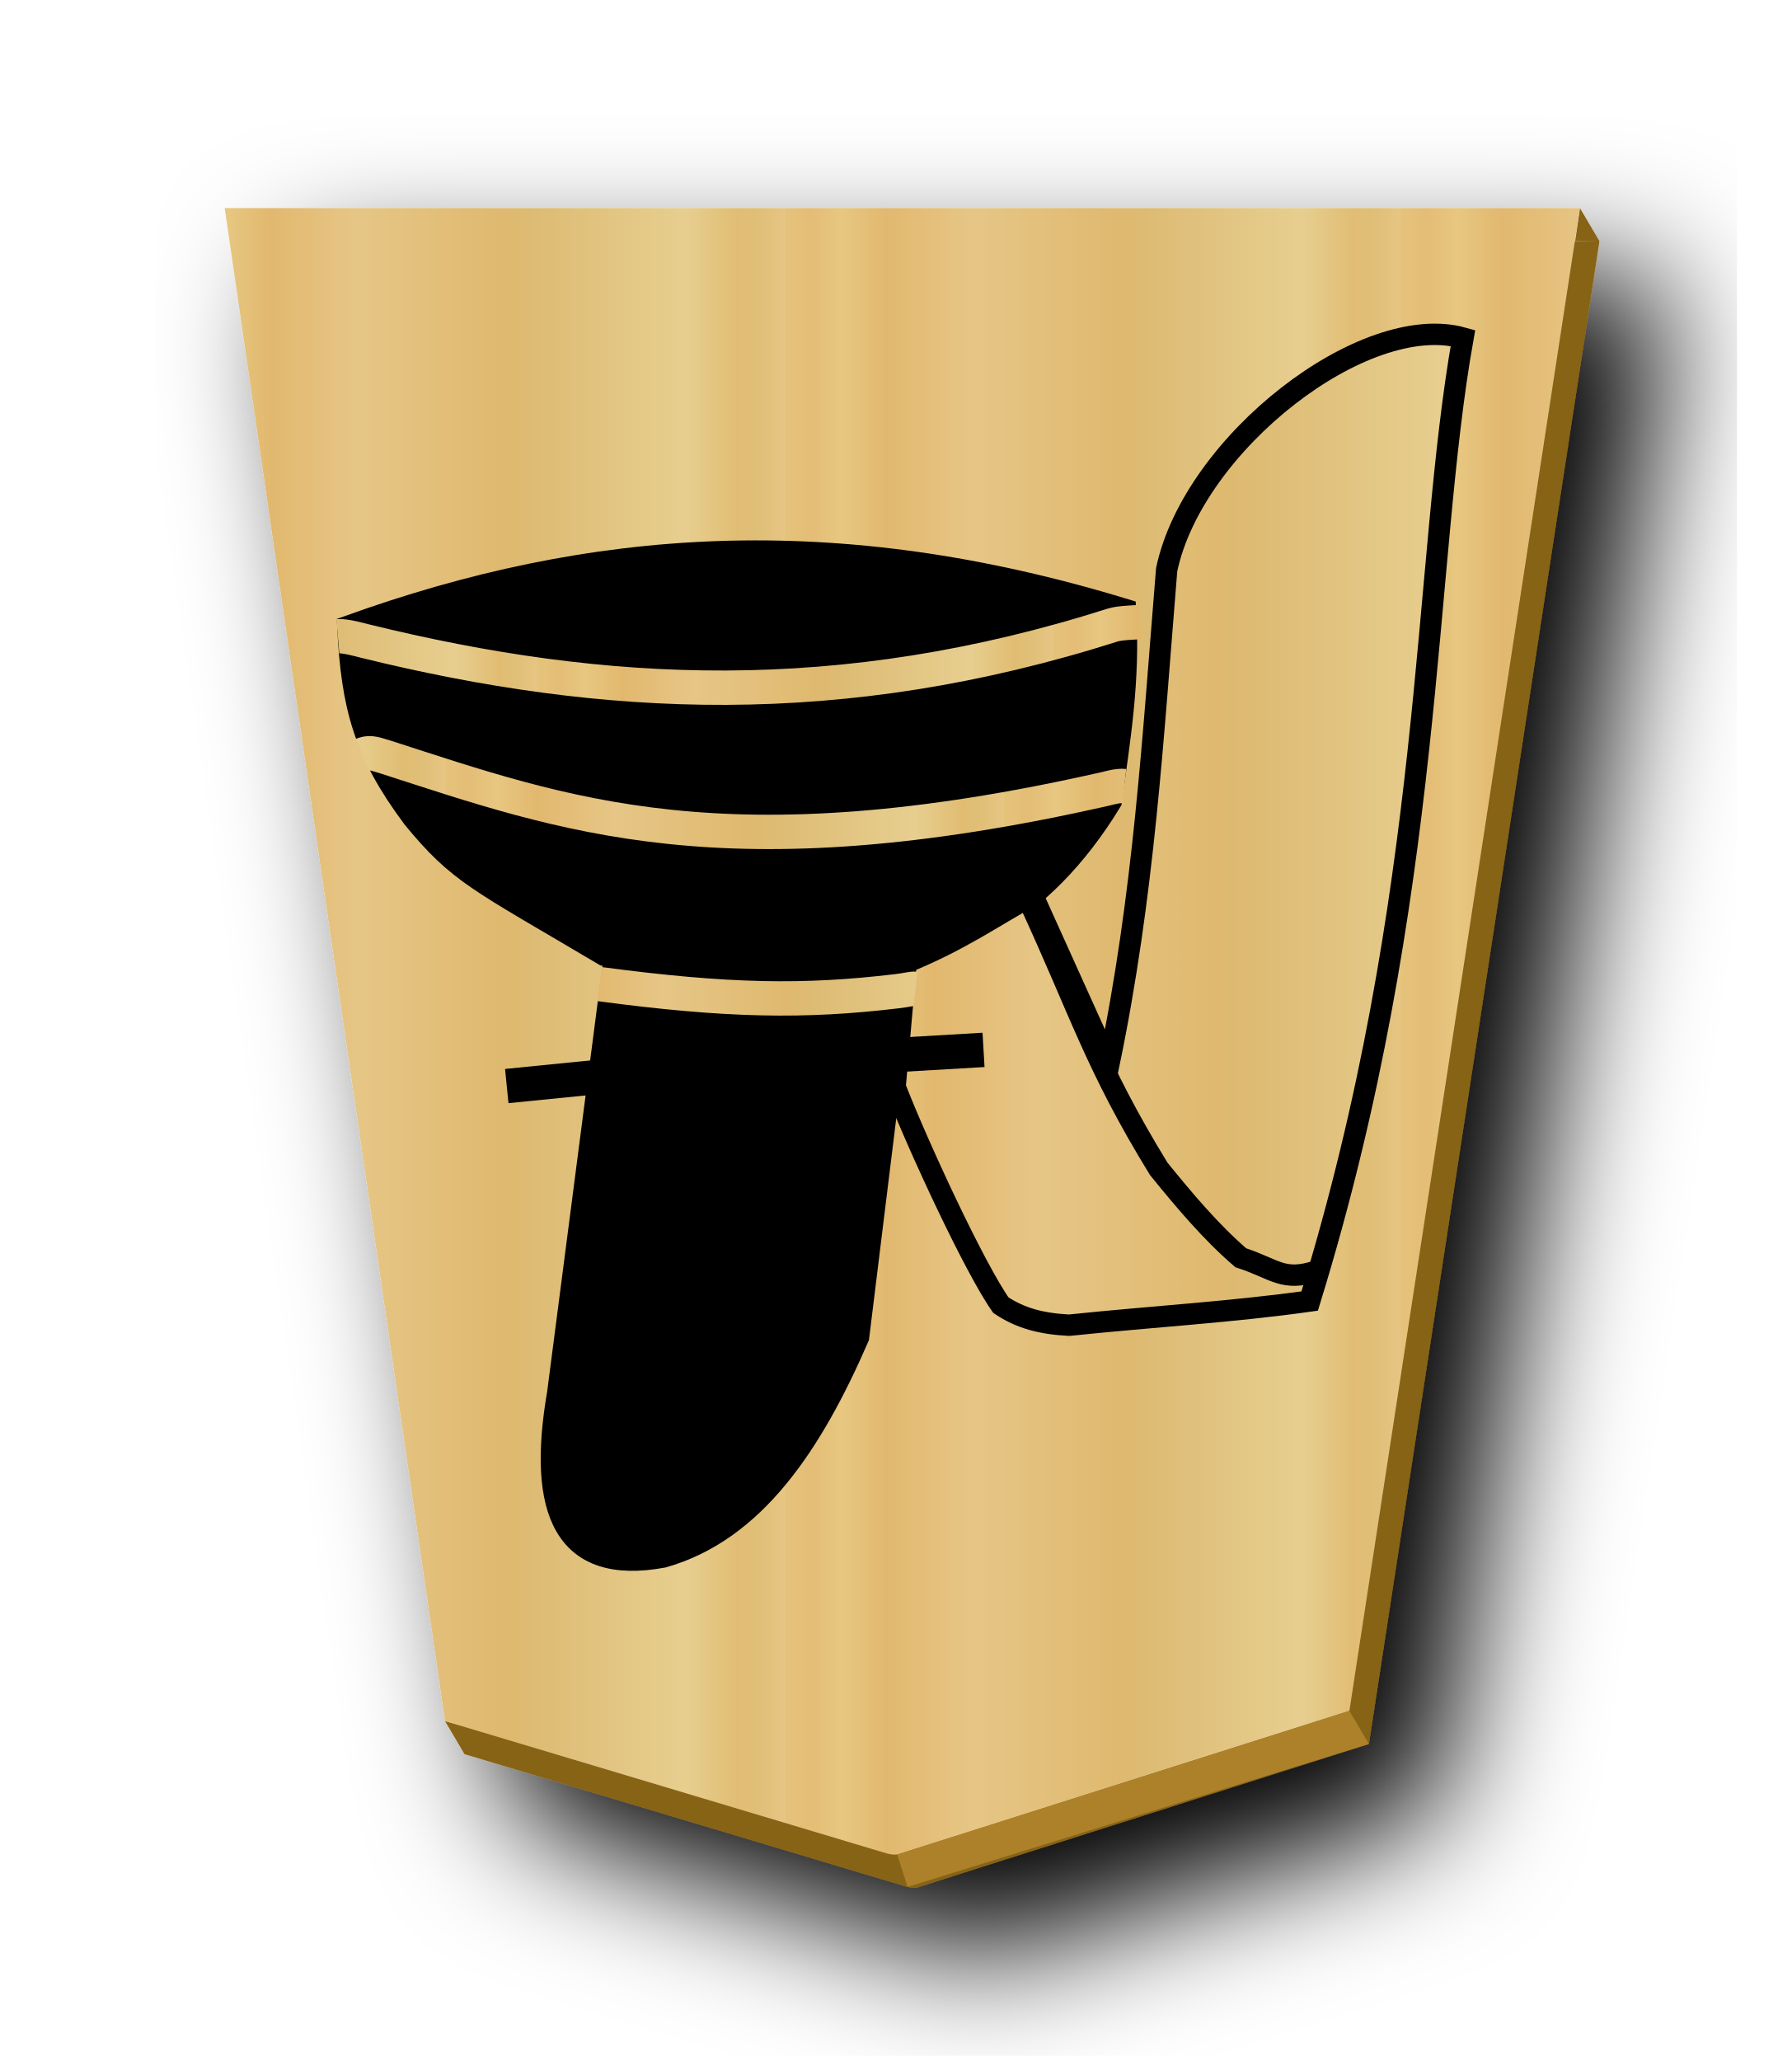
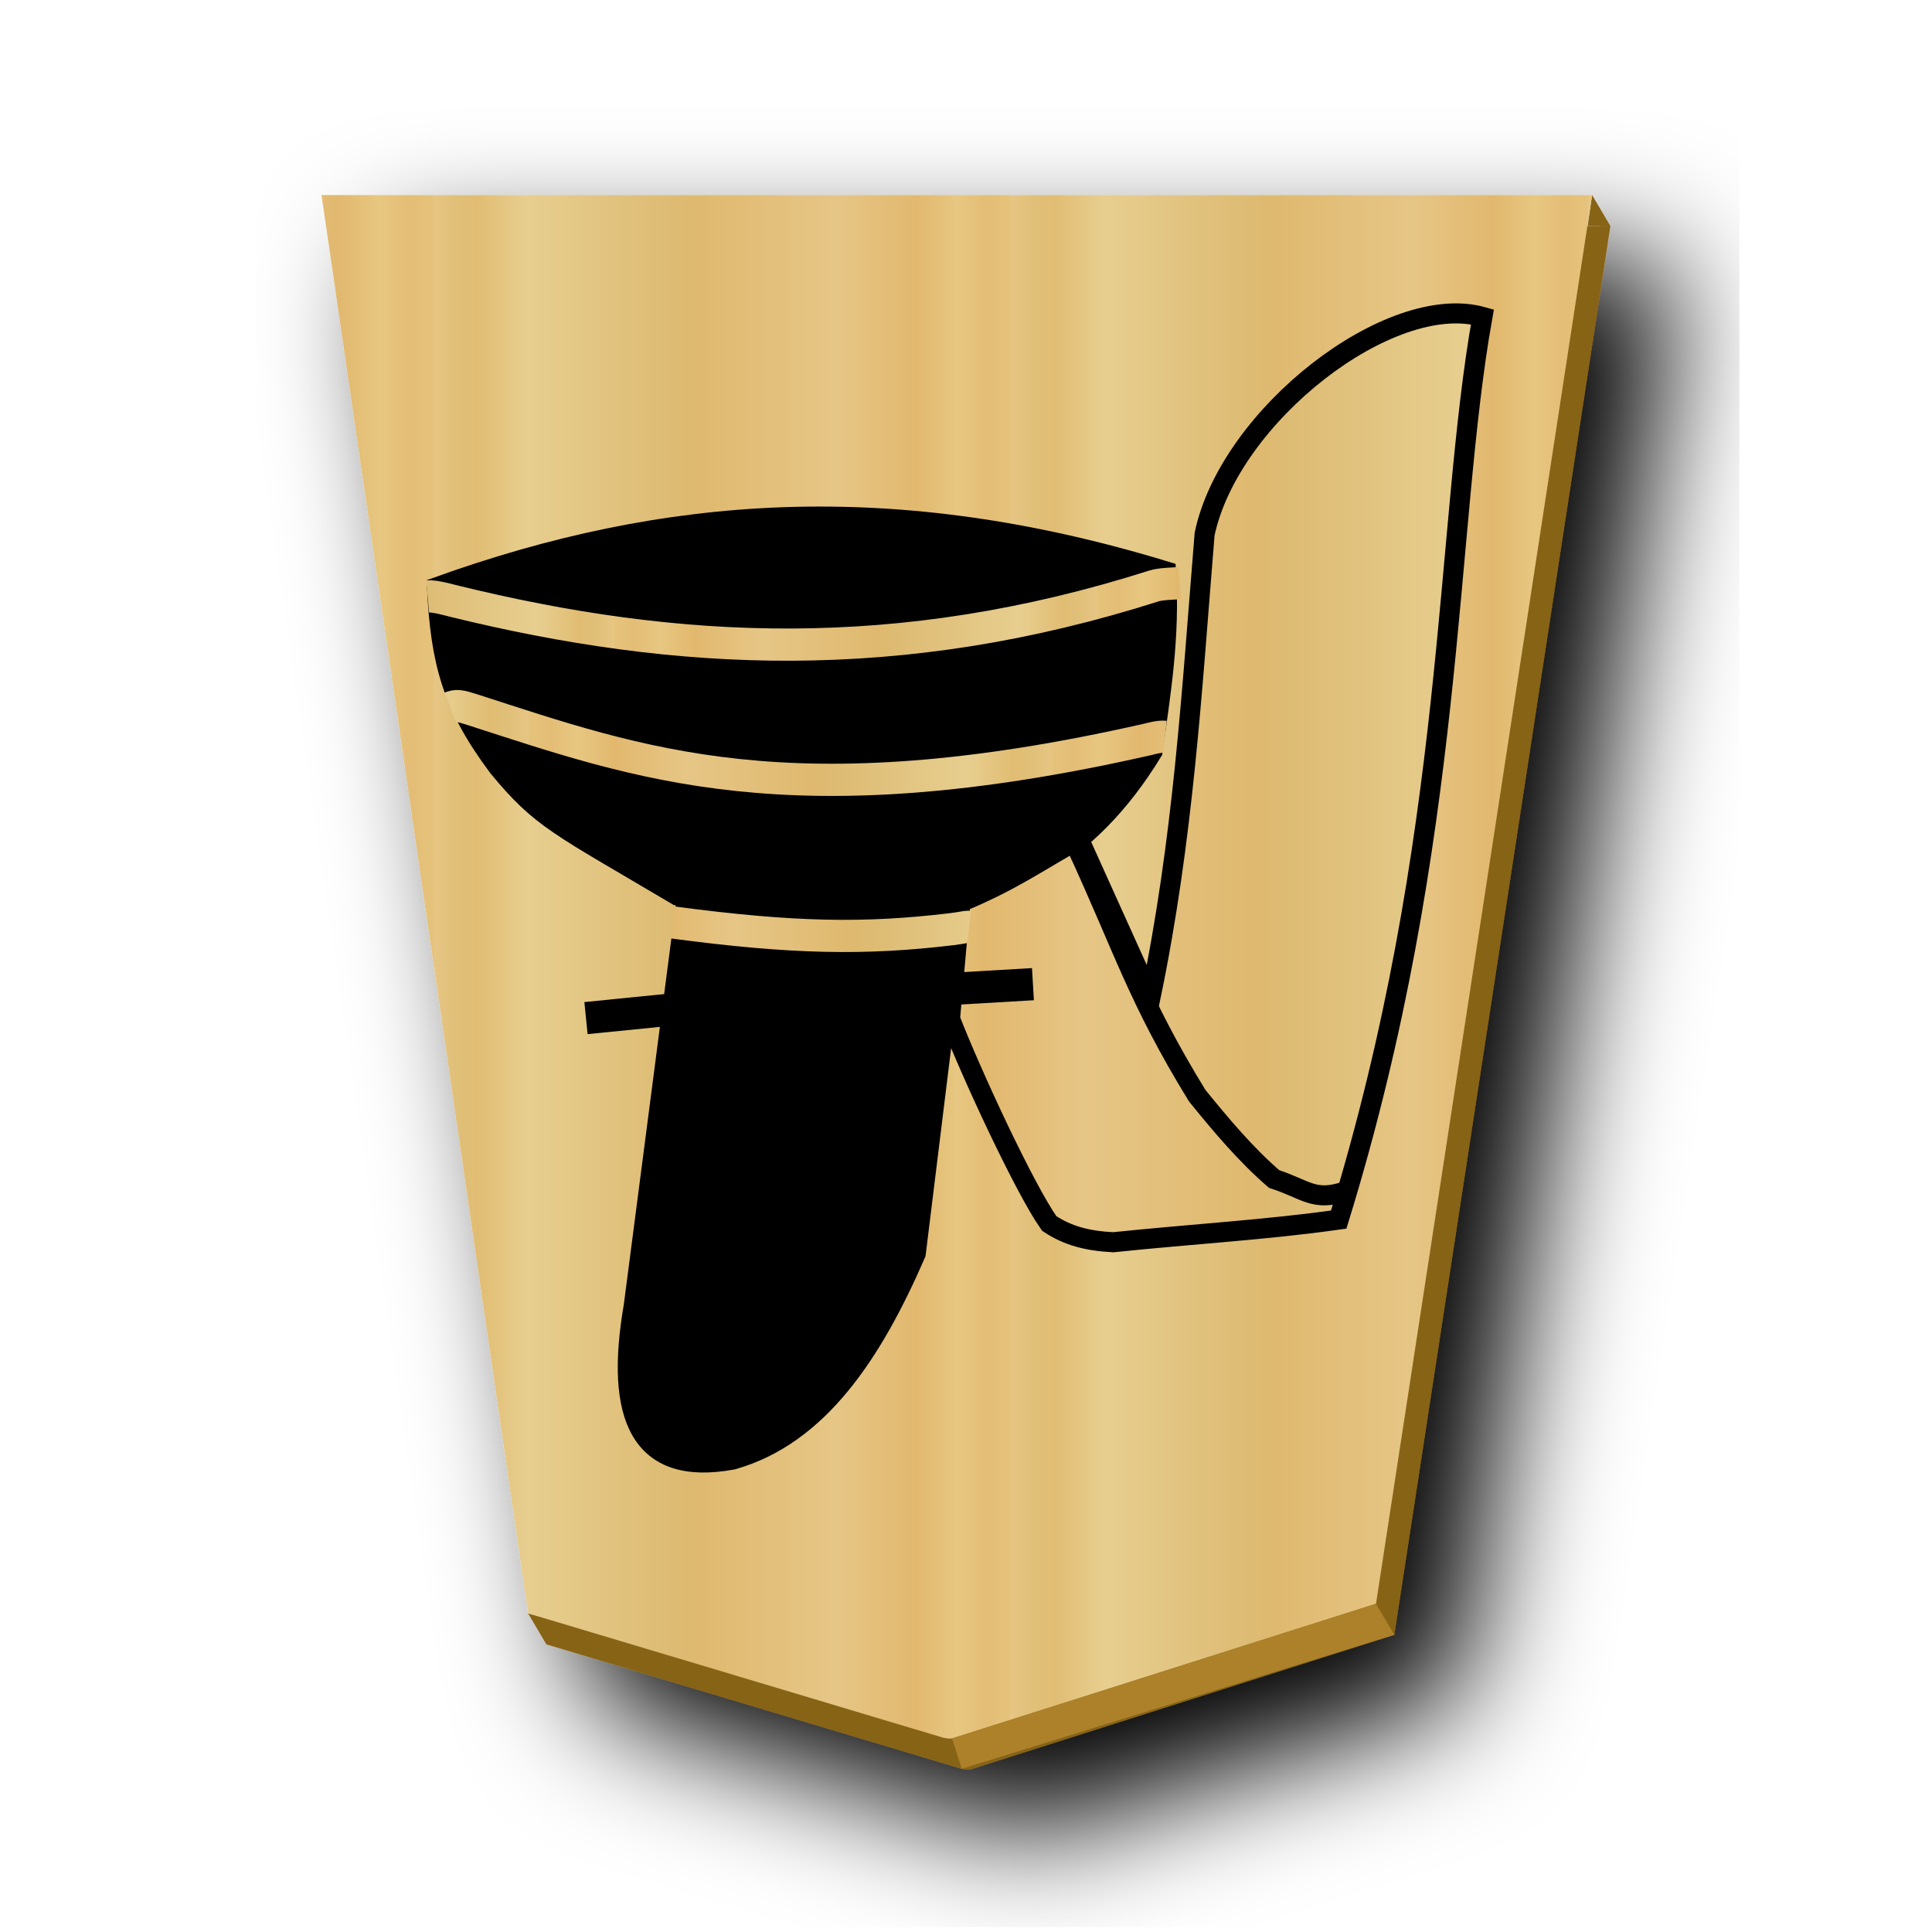
- <svg xmlns="http://www.w3.org/2000/svg" xmlns:xlink="http://www.w3.org/1999/xlink" width="52.157" height="60" version="1.1" id="svg1717">
-   <defs id="defs1721">
-     <filter style="color-interpolation-filters:sRGB" id="filter1552">
-       <feFlood flood-opacity="0.498" flood-color="rgb(0,0,0)" result="flood" id="feFlood1542" />
-       <feComposite in="flood" in2="SourceGraphic" operator="in" result="composite1" id="feComposite1544" />
-       <feGaussianBlur in="composite1" stdDeviation="2.5" result="blur" id="feGaussianBlur1546" />
-       <feOffset dx="4.57967e-15" dy="4.41314e-15" result="offset" id="feOffset1548" />
-       <feComposite in="SourceGraphic" in2="offset" operator="over" result="composite2" id="feComposite1550" />
+ <svg xmlns="http://www.w3.org/2000/svg" xmlns:xlink="http://www.w3.org/1999/xlink" viewBox="0 0 60 60">
+   <defs>
+     <linearGradient xlink:href="#1KA_svg__a" id="1KA_svg__b" x1="148.578" x2="130.323" y1="49.826" y2="49.826" gradientUnits="userSpaceOnUse" spreadMethod="repeat" />
+     <linearGradient xlink:href="#1KA_svg__a" id="1KA_svg__e" x1="1112.353" x2="1167.429" y1="159.01" y2="159.01" gradientUnits="userSpaceOnUse" spreadMethod="repeat" />
+     <linearGradient xlink:href="#1KA_svg__a" id="1KA_svg__f" x1="132.561" x2="148.24" y1="231.857" y2="231.857" gradientUnits="userSpaceOnUse" spreadMethod="repeat" />
+     <linearGradient xlink:href="#1KA_svg__a" id="1KA_svg__g" x1="177.827" x2="197.093" y1="92.855" y2="92.855" gradientUnits="userSpaceOnUse" spreadMethod="repeat" />
+     <linearGradient xlink:href="#1KA_svg__a" id="1KA_svg__h" x1="176.859" x2="196.381" y1="80.264" y2="80.264" gradientUnits="userSpaceOnUse" spreadMethod="repeat" />
+     <linearGradient id="1KA_svg__a">
+       <stop offset="0" stop-color="#e5c37b" />
+       <stop offset=".042" stop-color="#e4bd76" />
+       <stop offset=".093" stop-color="#e7c781" />
+       <stop offset=".165" stop-color="#e2b86e" />
+       <stop offset=".305" stop-color="#e6c686" />
+       <stop offset=".539" stop-color="#dfb96f" />
+       <stop offset=".586" stop-color="#ddbb73" />
+       <stop offset=".84" stop-color="#e7ce8f" />
+       <stop offset=".924" stop-color="#e1bd73" />
+       <stop offset=".962" stop-color="#e0bf78" />
+       <stop offset="1" stop-color="#e7c685" />
+     </linearGradient>
+     <linearGradient xlink:href="#1KA_svg__a" id="1KA_svg__d" x1="148.578" x2="130.323" y1="49.826" y2="49.826" gradientUnits="userSpaceOnUse" spreadMethod="repeat" />
+     <filter id="1KA_svg__c">
+       <feGaussianBlur in="SourceAlpha" result="blur" stdDeviation="2" />
+       <feOffset dx="2" dy="2" result="offsetBlur" />
+       <feBlend in="SourceGraphic" in2="offsetBlur" />
    </filter>
-     <filter style="color-interpolation-filters:sRGB" id="filter1540">
-       <feFlood flood-opacity="0.498" flood-color="rgb(0,0,0)" result="flood" id="feFlood1530" />
-       <feComposite in="flood" in2="SourceGraphic" operator="in" result="composite1" id="feComposite1532" />
-       <feGaussianBlur in="composite1" stdDeviation="2.5" result="blur" id="feGaussianBlur1534" />
-       <feOffset dx="4.57967e-15" dy="4.41314e-15" result="offset" id="feOffset1536" />
-       <feComposite in="SourceGraphic" in2="offset" operator="over" result="composite2" id="feComposite1538" />
-     </filter>
-     <filter id="drop-shadow-9">
-       <feGaussianBlur in="SourceAlpha" result="blur" stdDeviation="2" id="feGaussianBlur5056" />
-       <feOffset result="offsetBlur" dx="2" dy="2" id="feOffset5058" />
-       <feBlend in="SourceGraphic" in2="offsetBlur" mode="normal" id="feBlend5060" />
-     </filter>
-     <filter id="drop-shadow-2">
-       <feGaussianBlur in="SourceAlpha" result="blur" stdDeviation="2" id="feGaussianBlur6807" />
-       <feOffset result="offsetBlur" dx="2" dy="2" id="feOffset6809" />
-       <feBlend in="SourceGraphic" in2="offsetBlur" mode="normal" id="feBlend6811" />
-     </filter>
-     <filter id="drop-shadow-2-8">
-       <feGaussianBlur in="SourceAlpha" result="blur" stdDeviation="2" id="feGaussianBlur6807-2" />
-       <feOffset result="offsetBlur" dx="2" dy="2" id="feOffset6809-8" />
-       <feBlend in="SourceGraphic" in2="offsetBlur" mode="normal" id="feBlend6811-0" />
-     </filter>
-     <filter id="drop-shadow-6">
-       <feGaussianBlur in="SourceAlpha" result="blur" stdDeviation="2" id="feGaussianBlur5056-9" />
-       <feOffset result="offsetBlur" dx="2" dy="2" id="feOffset5058-0" />
-       <feBlend in="SourceGraphic" in2="offsetBlur" mode="normal" id="feBlend5060-9" />
-     </filter>
-     <filter id="drop-shadow-27">
-       <feGaussianBlur in="SourceAlpha" result="blur" stdDeviation="2" id="feGaussianBlur5056-5" />
-       <feOffset result="offsetBlur" dx="2" dy="2" id="feOffset5058-6" />
-       <feBlend in="SourceGraphic" in2="offsetBlur" mode="normal" id="feBlend5060-96" />
-     </filter>
-     <filter id="drop-shadow-2-88">
-       <feGaussianBlur in="SourceAlpha" result="blur" stdDeviation="2" id="feGaussianBlur6807-1" />
-       <feOffset result="offsetBlur" dx="2" dy="2" id="feOffset6809-5" />
-       <feBlend in="SourceGraphic" in2="offsetBlur" mode="normal" id="feBlend6811-7" />
-     </filter>
-     <filter id="drop-shadow-6-3">
-       <feGaussianBlur in="SourceAlpha" result="blur" stdDeviation="2" id="feGaussianBlur5056-9-4" />
-       <feOffset result="offsetBlur" dx="2" dy="2" id="feOffset5058-0-0" />
-       <feBlend in="SourceGraphic" in2="offsetBlur" mode="normal" id="feBlend5060-9-8" />
-     </filter>
-     <filter id="drop-shadow-6-2">
-       <feGaussianBlur in="SourceAlpha" result="blur" stdDeviation="2" id="feGaussianBlur5056-9-9" />
-       <feOffset result="offsetBlur" dx="2" dy="2" id="feOffset5058-0-7" />
-       <feBlend in="SourceGraphic" in2="offsetBlur" mode="normal" id="feBlend5060-9-0" />
-     </filter>
-     <linearGradient xlink:href="#linearGradient11760" id="linearGradient2259" x1="148.578" y1="49.826" x2="130.323" y2="49.826" gradientUnits="userSpaceOnUse" spreadMethod="repeat" />
-     <filter id="drop-shadow-6-6">
-       <feGaussianBlur in="SourceAlpha" result="blur" stdDeviation="2" id="feGaussianBlur5056-9-8" />
-       <feOffset result="offsetBlur" dx="2" dy="2" id="feOffset5058-0-1" />
-       <feBlend in="SourceGraphic" in2="offsetBlur" mode="normal" id="feBlend5060-9-7" />
-     </filter>
-     <linearGradient xlink:href="#linearGradient11760" id="linearGradient55818" x1="1112.353" y1="159.01" x2="1167.429" y2="159.01" gradientUnits="userSpaceOnUse" spreadMethod="repeat" />
-     <linearGradient xlink:href="#linearGradient11760" id="linearGradient55808" x1="132.561" y1="231.857" x2="148.24" y2="231.857" gradientUnits="userSpaceOnUse" spreadMethod="repeat" />
-     <linearGradient xlink:href="#linearGradient11760" id="linearGradient55806" x1="177.827" y1="92.855" x2="197.093" y2="92.855" gradientUnits="userSpaceOnUse" spreadMethod="repeat" />
-     <linearGradient xlink:href="#linearGradient11760" id="linearGradient55810" x1="176.859" y1="80.264" x2="196.381" y2="80.264" gradientUnits="userSpaceOnUse" spreadMethod="repeat" />
-     <filter id="drop-shadow-6-9">
-       <feGaussianBlur in="SourceAlpha" result="blur" stdDeviation="2" id="feGaussianBlur5056-9-7" />
-       <feOffset result="offsetBlur" dx="2" dy="2" id="feOffset5058-0-8" />
-       <feBlend in="SourceGraphic" in2="offsetBlur" mode="normal" id="feBlend5060-9-3" />
-     </filter>
-     <filter id="drop-shadow-2-84-1-4">
-       <feGaussianBlur in="SourceAlpha" result="blur" stdDeviation="2" id="feGaussianBlur6807-9-0-2" />
-       <feOffset result="offsetBlur" dx="2" dy="2" id="feOffset6809-5-3-5" />
-       <feBlend in="SourceGraphic" in2="offsetBlur" mode="normal" id="feBlend6811-1-0-4" />
-     </filter>
-     <linearGradient id="linearGradient11760">
-       <stop id="stop11738" offset="0" style="stop-color:#e5c37b;stop-opacity:1" />
-       <stop style="stop-color:#e4bd76;stop-opacity:1" offset="0.042" id="stop11740" />
-       <stop style="stop-color:#e7c781;stop-opacity:1" offset="0.093" id="stop11742" />
-       <stop style="stop-color:#e2b86e;stop-opacity:1" offset="0.165" id="stop11744" />
-       <stop id="stop11746" offset="0.305" style="stop-color:#e6c686;stop-opacity:1" />
-       <stop id="stop11748" offset="0.539" style="stop-color:#dfb96f;stop-opacity:1" />
-       <stop style="stop-color:#ddbb73;stop-opacity:1" offset="0.586" id="stop11750" />
-       <stop id="stop11752" offset="0.84" style="stop-color:#e7ce8f;stop-opacity:1" />
-       <stop style="stop-color:#e1bd73;stop-opacity:1" offset="0.924" id="stop11754" />
-       <stop style="stop-color:#e0bf78;stop-opacity:1" offset="0.962" id="stop11756" />
-       <stop id="stop11758" offset="1" style="stop-color:#e7c685;stop-opacity:1" />
-     </linearGradient>
  </defs>
-   <filter id="drop-shadow">
-     <feGaussianBlur in="SourceAlpha" result="blur" stdDeviation="2" id="feGaussianBlur1692" />
-     <feOffset result="offsetBlur" dx="2" dy="2" id="feOffset1694" />
-     <feBlend in="SourceGraphic" in2="offsetBlur" mode="normal" id="feBlend1696" />
-   </filter>
-   <g style="fill:url(#linearGradient2259);fill-opacity:1.0;filter:url(#drop-shadow-2-88)" transform="matrix(0.9818505,0,0,0.9818505,-100.0015,-23.21895)" id="g7764">
-     <g transform="rotate(180,45.5785,23.8125)" id="g7762" style="fill:url(#linearGradient2259);fill-opacity:1.0">
-       <path style="fill:#876419;fill-opacity:1;stroke-width:0.982" d="M 46.002 6.057 L 45.865 7.012 L 46.57 7.021 L 46.002 6.057 z M 46.57 7.021 L 7.109 7.021 L 13.402 50.225 L 12.957 50.105 L 13.525 51.068 L 26.426 54.932 C 26.514 54.948 26.602 54.964 26.691 54.953 L 39.857 50.77 L 46.57 7.021 z " transform="matrix(-1.018485,0,0,-1.018485,-10.693,23.97685)" id="path2263" />
-       <path style="fill:url(#linearGradient2259);fill-opacity:1.0" d="m -37.299,-31.01 -13.409,4.26 -6.837,44.558 40.19,1.13e-4 -6.535,-44.862 -13.138,-3.935 c -0.09,-0.017 -0.18,-0.032 -0.271,-0.021 z" id="path7760" />
+   <g fill="url(#1KA_svg__b)" filter="url(#1KA_svg__c)" transform="translate(-96.558 -23.219)scale(.98185)">
+     <path fill="#876419" d="m148.702 29.817-.139.972.718.01zm.58.982H109.09l6.41 44.002-.454-.121.578.98 13.14 3.935a.9.9 0 0 0 .27.022l13.41-4.26 6.836-44.558z" />
+     <path fill="url(#1KA_svg__d)" d="m128.456 78.635 13.41-4.26 6.836-44.558h-40.19l6.535 44.862 13.138 3.935c.09.017.18.032.271.021" />
+   </g>
+   <path fill="#ac812a" d="m29.566 53.989.303.943L43.3 50.77l-.568-.964z" />
+   <g stroke-width=".6">
+     <path fill="none" stroke="#000" stroke-width="1" d="m18.198 31.618 2.776-.278" />
+     <path stroke="#000" stroke-width=".623" d="M13.545 18.257c6.961.49 13.485.07 22.964 0m-.715 5.078c-4.094 6.716-10.39 4.523-14.778 4.464-3.667-2.174-4.206-2.35-5.55-3.988-1.42-1.908-1.78-3.234-1.895-5.577 7.084-2.553 14.164-3.077 22.64-.488.13 2.08-.18 3.846-.417 5.589z" />
+     <g stroke="#000" stroke-width="1.554">
+       <path fill="url(#1KA_svg__e)" d="M1134.293 141.964c2.547 12.294 3.186 23.557 4.198 35.944 1.943 9.213 14.401 18.842 21.54 16.842-2.932-16.412-2.031-40.457-11.142-69.998-5.61-.793-11.376-1.122-17.492-1.757-2.038.106-3.543.516-4.955 1.456-1.895 2.68-6.003 11.52-7.692 15.867l.805 9.044c3.986 1.631 6.221 3.263 9.188 4.894z" transform="matrix(.40052 0 0 -.40052 -418.578 87.841)" />
+       <path fill="none" stroke-width=".622" d="M33.413 26.246c1.476 3.188 1.91 4.756 3.767 7.781.753.928 1.518 1.837 2.388 2.588.99.32 1.235.715 2.224.38" />
    </g>
+     <path stroke="#000" stroke-width=".623" d="m21.34 27.795-1.658 12.759c-.596 3.452.196 5.31 3.073 4.774 2.65-.753 4.33-3.278 5.684-6.396l1.347-10.938c-4.628.44-6.156.121-8.447-.199z" />
+     <path fill="none" stroke="url(#1KA_svg__f)" stroke-width=".964" d="M114.546 230.804c.192-.076.282-.063.668.062 4.966 1.6 9.507 3.317 20.202.889.1-.023.345-.097.522-.078" transform="translate(-104.876 -217.517)scale(1.03765)" />
+     <path fill="none" stroke="#000" stroke-width="1" d="m26.193 30.908 5.886-.344" />
  </g>
-   <path style="fill:#ac812a;stroke:none;stroke-width:1px;stroke-linecap:butt;stroke-linejoin:miter;stroke-opacity:1;fill-opacity:1" d="m 26.123,53.989 0.302,0.943 13.432,-4.162 -0.568,-0.963 z" id="path2272" />
-   <g style="display:inline" id="g10819-8" transform="matrix(0.7782385,0,0,-0.7782385,-107.7512,91.32722)">
-     <g id="g2322-6" transform="matrix(1.333333,0,0,-1.333333,-0.7292818,396.8507)" style="display:inline;stroke-width:0.6;stroke-miterlimit:4;stroke-dasharray:none">
-       <path id="path2304-3" d="m 118.608,240.095 2.675,-0.268" style="fill:none;stroke:#000000;stroke-width:0.964;stroke-linecap:butt;stroke-linejoin:miter;stroke-miterlimit:4;stroke-dasharray:none;stroke-opacity:1" />
-       <g style="stroke-width:0.6;stroke-miterlimit:4;stroke-dasharray:none" id="g2320-0">
-         <path id="path2306-6" d="m 114.124,227.219 c 6.709,0.471 12.996,0.068 22.131,7.8e-4 m -0.689,4.893 c -3.946,6.473 -10.013,4.359 -14.242,4.302 -3.534,-2.095 -4.053,-2.265 -5.348,-3.843 -1.369,-1.839 -1.717,-3.117 -1.827,-5.375 6.827,-2.46 13.65,-2.965 21.819,-0.47 0.125,2.005 -0.174,3.706 -0.402,5.386 z" style="fill:#000000;stroke:#000000;stroke-width:0.6;stroke-linecap:butt;stroke-linejoin:miter;stroke-miterlimit:4;stroke-dasharray:none;stroke-opacity:1" />
-         <g style="stroke-width:1.554;stroke-miterlimit:4;stroke-dasharray:none" id="g2314-8" transform="matrix(0.3859882,0,0,-0.3859882,-313.6344,292.8076)">
-           <g style="stroke-width:1.554;stroke-miterlimit:4;stroke-dasharray:none" id="g2312-7" transform="translate(29.31297,-3.810686)">
-             <path id="path2310-0" d="m 1134.293,141.964 c 2.546,12.293 3.185,23.556 4.198,35.943 1.943,9.214 14.401,18.842 21.54,16.842 -2.932,-16.412 -2.032,-40.456 -11.142,-69.998 -5.61,-0.793 -11.377,-1.122 -17.493,-1.757 -2.038,0.106 -3.542,0.515 -4.954,1.455 -1.896,2.68 -6.004,11.521 -7.692,15.867 l 0.805,9.044 c 3.986,1.632 6.222,3.263 9.188,4.895 z" style="fill:url(#linearGradient55818);fill-opacity:1.0;stroke:#000000;stroke-width:1.554;stroke-linecap:butt;stroke-linejoin:miter;stroke-miterlimit:4;stroke-dasharray:none;stroke-opacity:1" />
-             <path id="path2308-7" d="m 1128.508,153.787 c 3.687,-7.96 4.77,-11.874 9.407,-19.427 1.879,-2.316 3.789,-4.585 5.961,-6.462 2.47,-0.799 3.083,-1.784 5.553,-0.949" style="fill:none;stroke:#000000;stroke-width:1.554;stroke-linecap:butt;stroke-linejoin:miter;stroke-miterlimit:4;stroke-dasharray:none;stroke-opacity:1" />
-           </g>
-         </g>
-         <path id="path2316-0" d="m 121.635,236.411 -1.596,12.295 c -0.575,3.328 0.189,5.118 2.961,4.602 2.554,-0.726 4.173,-3.159 5.478,-6.164 l 1.298,-10.541 c -4.459,0.424 -5.932,0.117 -8.14,-0.191 z" style="fill:#000000;stroke:#000000;stroke-width:0.6;stroke-linecap:butt;stroke-linejoin:miter;stroke-miterlimit:4;stroke-dasharray:none;stroke-opacity:1" />
-         <path id="path2318-1" d="m 114.546,230.804 c 0.192,-0.076 0.282,-0.062 0.668,0.062 4.965,1.6 9.507,3.317 20.202,0.889 0.1,-0.023 0.344,-0.097 0.521,-0.077" style="fill:none;stroke:url(#linearGradient55808);stroke-width:0.964;stroke-linecap:butt;stroke-linejoin:miter;stroke-miterlimit:4;stroke-dasharray:none;stroke-opacity:1" />
-       </g>
-       <path style="fill:none;stroke:#000000;stroke-width:0.964;stroke-linecap:butt;stroke-linejoin:miter;stroke-miterlimit:4;stroke-dasharray:none;stroke-opacity:1" d="m 126.314,239.412 5.672,-0.332" id="path2302-3" />
-     </g>
-     <path id="path2725-6" d="m 151.095,93.551 c 0.279,0.024 0.88,-0.147 1.001,-0.177 8.975,-2.211 17.801,-2.648 27.993,0.597 0.252,0.08 0.756,0.091 1.026,0.112" style="fill:none;stroke:url(#linearGradient55806);stroke-width:1.285;stroke-linecap:butt;stroke-linejoin:miter;stroke-miterlimit:4;stroke-dasharray:none;stroke-opacity:1" />
-     <path id="path2727-0" d="m 160.883,80.539 c 4.815,-0.641 7.671,-0.679 11.119,-0.268 0.44,0.052 0.574,0.107 0.703,0.092" style="fill:none;stroke:url(#linearGradient55810);stroke-width:1.285;stroke-linecap:butt;stroke-linejoin:miter;stroke-miterlimit:4;stroke-dasharray:none;stroke-opacity:1" />
-   </g>
+   <path fill="none" stroke="url(#1KA_svg__g)" stroke-width="1.285" d="M151.095 93.551c.279.024.88-.147 1.001-.177 8.975-2.21 17.802-2.648 27.993.597.253.08.757.09 1.026.112" transform="matrix(.77824 0 0 -.77824 -104.308 91.327)" />
+   <path fill="none" stroke="url(#1KA_svg__h)" stroke-width="1.285" d="M160.883 80.539c4.815-.641 7.67-.68 11.119-.268.44.052.574.106.702.091" transform="matrix(.77824 0 0 -.77824 -104.308 91.327)" />
</svg>
